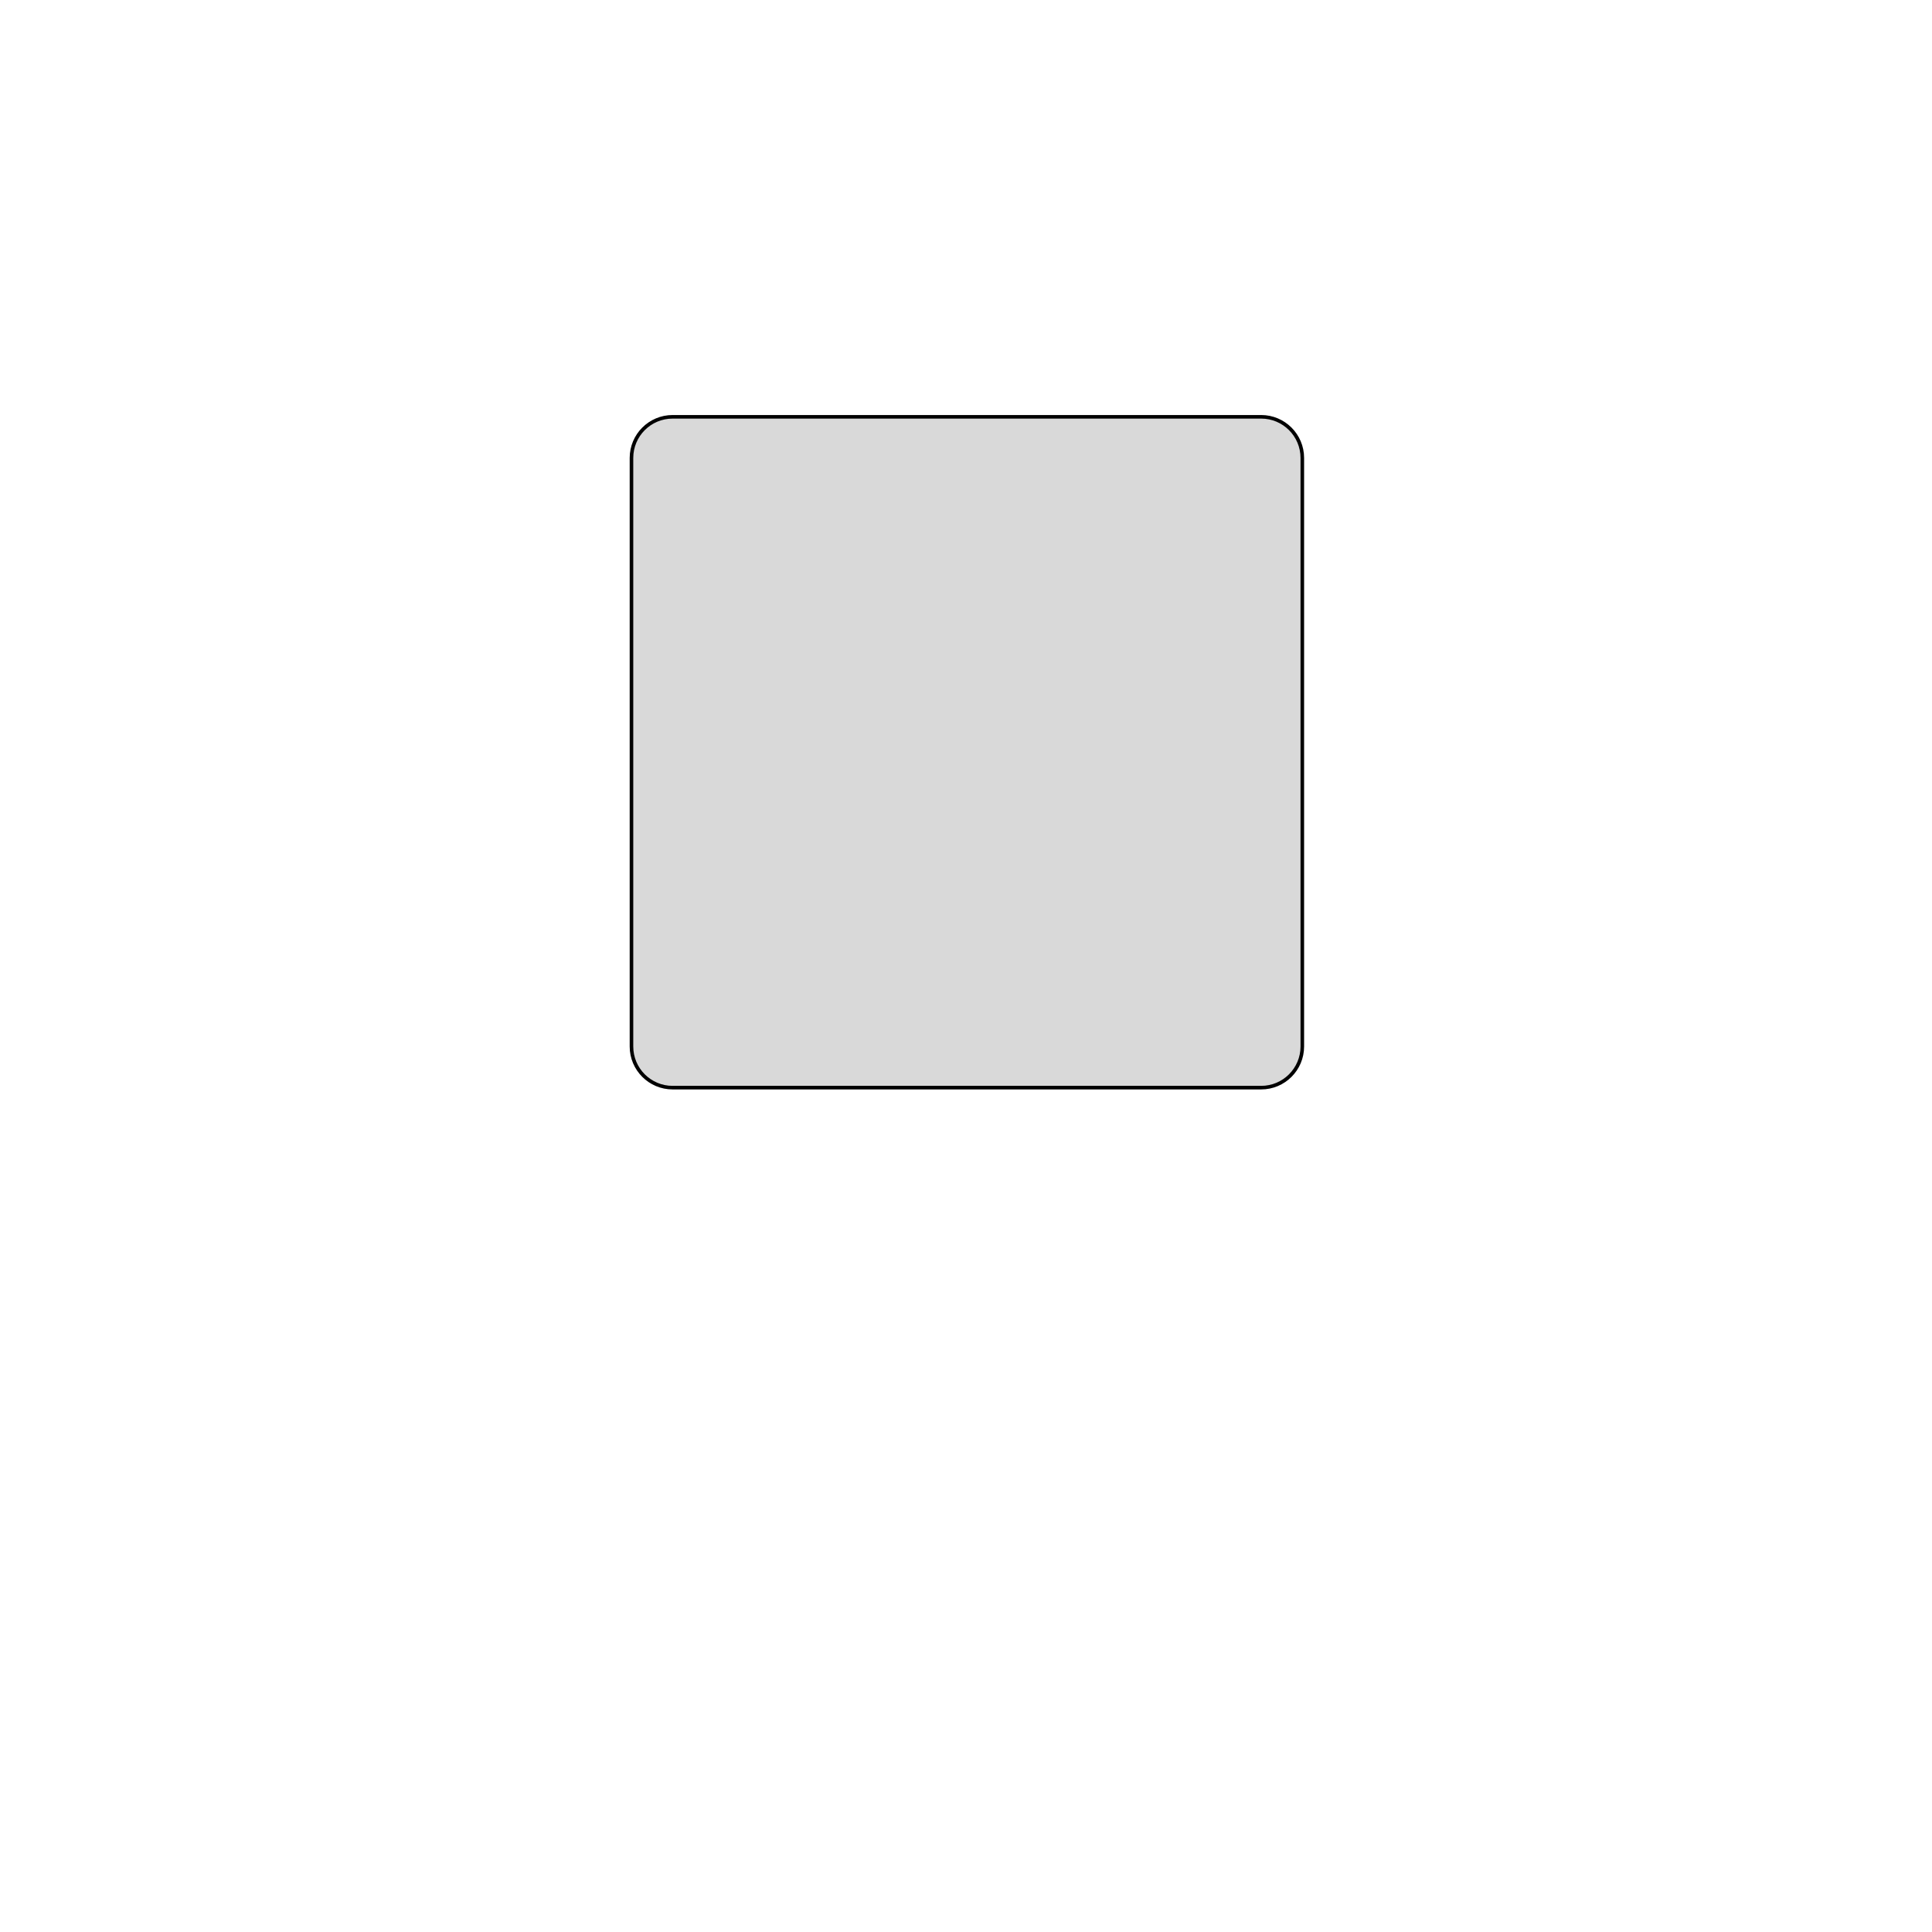
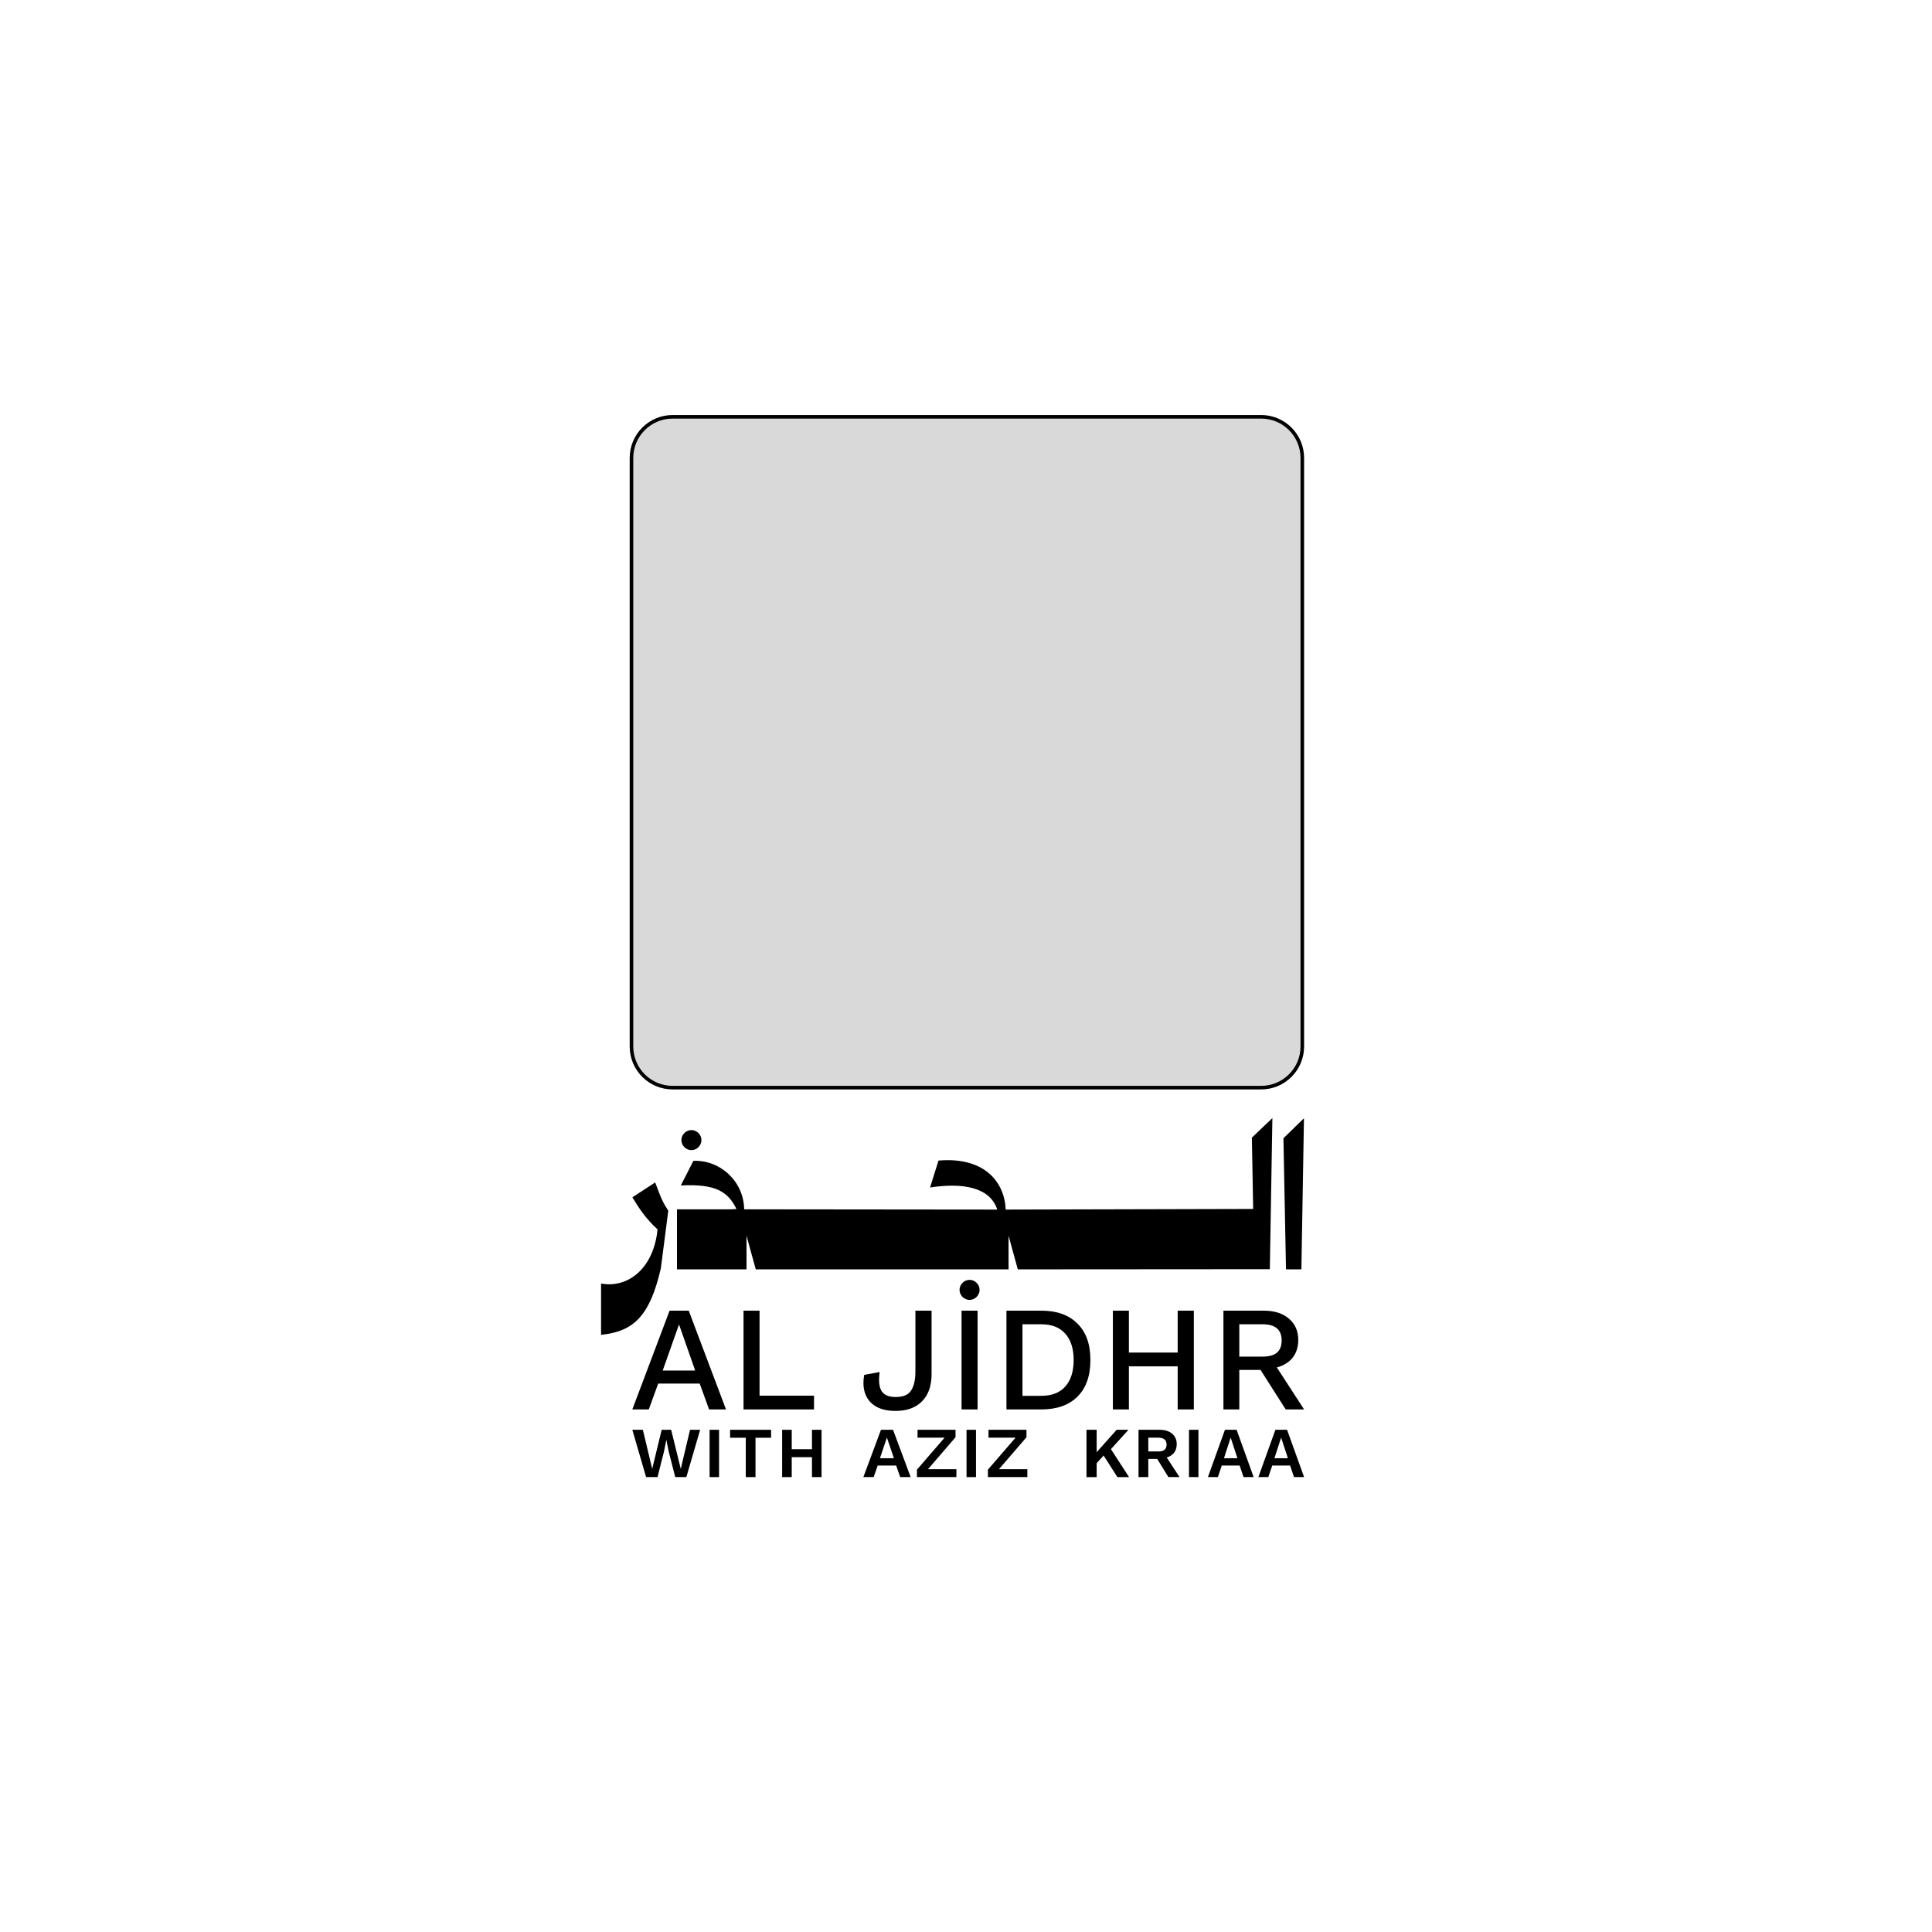
<svg xmlns="http://www.w3.org/2000/svg" width="1080" height="1080" viewBox="0 0 1080 1080" fill="none">
  <g id="square_shape_image">
    <rect width="1080" height="1080" fill="white" />
-     <rect id="image-region" x="353" y="233" width="375" height="375" rx="23" fill="#D9D9D9" stroke="black" stroke-width="2" />
-     <g id="Group 72">
- </g>
+     <g id="Frame 2147203044">
+       <rect id="image-region" x="353" y="233" width="375" height="375" rx="23" fill="#D9D9D9" stroke="black" stroke-width="2" />
+       <g id="Group 2147202763">
+         <path id="Vector" d="M613.041 811.787L624.222 799.264H630.82L621.016 810.078L631.146 825.711H624.629L616.93 813.641L613.041 817.927V825.711H607.348V799.264H613.041V811.787ZM648.141 799.264C651.141 799.264 653.503 799.983 655.216 801.425C656.93 802.867 657.789 804.807 657.789 807.234C657.789 809.827 656.93 811.817 655.216 813.204C654.367 813.882 653.357 814.39 652.196 814.731L659.362 825.706H653.131L646.9 815.57H641.91V825.706H636.443V799.259H648.146L648.141 799.264ZM669.94 825.706H664.648V799.259H669.94V825.706ZM700.789 825.706H695.14L692.97 819.254H682.975L680.804 825.706H675.231L684.754 799.259H691.276L700.799 825.706H700.789ZM728.999 825.706H723.351L721.18 819.254H711.185L709.01 825.706H703.437L712.959 799.259H719.477L728.999 825.706ZM684.196 815.168H691.744L687.95 803.631L684.196 815.168ZM712.407 815.168H719.954L716.16 803.631L712.407 815.168ZM641.91 811.364H647.498C649.051 811.364 650.206 811.058 650.955 810.445C651.734 809.802 652.121 808.827 652.121 807.52C652.121 806.214 651.734 805.249 650.955 804.636C650.206 803.998 649.051 803.676 647.498 803.676H641.91V811.369V811.364Z" fill="black" />
+         <path id="Vector_2" d="M573.811 803.43L558.41 821.299H574.294V825.706H552.254V821.54L567.691 803.671H552.575V799.264H573.811V803.43Z" fill="black" />
+         <path id="Vector_3" d="M545.585 799.264V825.711H540.294V799.264H545.585Z" fill="black" />
+         <path id="Vector_4" d="M534.142 803.43L518.741 821.299H534.625V825.706H512.585V821.54L528.022 803.671H512.907V799.264H534.142V803.43Z" fill="black" />
+         <path id="Vector_5" d="M509.062 825.706H503.218L500.972 819.254H490.63L488.384 825.706H482.62L492.469 799.259H499.213L509.062 825.706ZM491.896 815.168H499.705L495.781 803.631L491.896 815.168Z" fill="black" />
+         <path id="Union" d="M442.582 810.124H453.894V799.264H459.255V825.711H453.894V814.57H442.582V825.711H437.22V799.264H442.582V810.124Z" fill="black" />
+         <path id="Vector_6" d="M431.049 799.264V803.711H422.331V825.711H416.889V803.711H408.13V799.264H431.049Z" fill="black" />
+         <path id="Vector_7" d="M401.959 799.264V825.711H396.668V799.264H401.959Z" fill="black" />
+         <path id="Vector_8" d="M361.175 825.706L353.472 799.259H359.366L364.582 821.098L369.878 799.259H375.175L380.552 821.098L385.728 799.259H391.381L383.677 825.706H377.461L373.773 811.279L372.532 805.028H372.451L371.21 811.279L367.562 825.706H361.185H361.175Z" fill="black" />
+         <path id="Vector_9" d="M706.412 732.667C712.322 732.667 717.01 734.144 720.468 737.099C723.98 740.054 725.739 744.044 725.739 749.064C725.739 754.084 723.98 758.265 720.468 761.109C718.593 762.621 716.357 763.722 713.759 764.415L729 787.882H718.709L704.649 765.797H692.774V787.882H683.905V732.667H706.407H706.412ZM692.774 758.35H705.739C709.362 758.35 712.041 757.626 713.769 756.174C715.553 754.667 716.448 752.38 716.448 749.315C716.448 746.25 715.553 744.044 713.769 742.536C712.041 741.029 709.362 740.28 705.739 740.28H692.774V758.35Z" fill="black" />
+         <path id="Vector_10" d="M631.056 756.094H658.327V732.672H667.362V787.887H658.327V763.797H631.056V787.887H622.106V732.672H631.056V756.094Z" fill="black" />
+         <path id="Vector_11" d="M582.106 732.667C590.75 732.667 597.473 735.064 602.267 739.863C607.116 744.602 609.543 751.405 609.543 760.275C609.543 769.144 607.116 775.973 602.267 780.772C597.468 785.511 590.75 787.882 582.106 787.882H562.614V732.667H582.106ZM582.106 780.269C587.961 780.269 592.423 778.541 595.493 775.084C598.619 771.571 600.177 766.631 600.177 760.275C600.177 753.918 598.614 749.008 595.493 745.551C592.428 742.039 587.966 740.28 582.106 740.28H571.564V780.269H582.106Z" fill="black" />
+         <path id="Vector_12" d="M546.469 732.667V787.882H537.52V732.667H546.469Z" fill="black" />
+         <path id="Vector_13" d="M520.75 732.667V768.305C520.75 774.717 518.967 779.737 515.399 783.365C511.886 786.933 506.977 788.716 500.675 788.716C496.158 788.716 492.474 787.877 489.63 786.209C486.786 784.536 484.806 782.194 483.691 779.184C482.575 776.119 482.379 772.576 483.108 768.561L491.726 766.973C491.057 771.772 491.419 775.31 492.811 777.596C494.203 779.827 496.826 780.943 500.675 780.943C504.856 780.943 507.731 779.742 509.293 777.345C510.911 774.893 511.72 771.32 511.72 766.636V732.672H520.755L520.75 732.667Z" fill="black" />
+         <path id="Vector_14" d="M424.587 780.184H455.039V787.882H415.638V732.667H424.587V780.184Z" fill="black" />
+         <path id="Vector_15" d="M405.843 787.882H396.391L391.119 773.41H367.944L362.673 787.882H353.472L374.301 732.667H385.009L405.838 787.882H405.843ZM370.456 766.134H388.612L379.577 740.37L370.456 766.134Z" fill="black" />
+         <path id="Vector_16" d="M541.997 715.441C538.967 715.441 536.389 718.024 536.389 721.049C536.389 724.074 538.972 726.657 541.997 726.657C545.022 726.657 547.605 724.074 547.605 721.049C547.605 718.024 545.022 715.441 541.997 715.441Z" fill="black" />
+         <path id="Vector_17" d="M717.447 636.301L718.884 709.582H727.487L728.924 625.111L717.447 636.301Z" fill="black" />
+         <path id="Vector_18" d="M700.527 675.828L700.502 675.813L562.207 676.16C561.489 660.386 550.021 646.613 524.635 648.758L519.901 663.819C537.68 661.095 553.318 663.381 557.473 676.16L416.003 676.014C415.717 660.241 402.526 648.331 387.606 648.909L380.586 662.683C400.385 661.678 406.968 666.271 411.707 675.874L408.229 676.019H378.431V709.577H417.305V690.783L422.475 709.577H563.79V690.783L568.956 709.577L709.843 709.481L711.275 625L699.808 635.945L700.527 675.818V675.828Z" fill="black" />
+         <path id="Vector_19" d="M386.502 642.935C389.533 642.935 392.11 640.352 392.11 637.327C392.11 634.302 389.528 631.719 386.502 631.719C383.477 631.719 380.895 634.302 380.895 637.327C380.895 640.352 383.477 642.935 386.502 642.935Z" fill="black" />
+         <path id="Vector_20" d="M353.507 669.306C357.09 675.321 361.11 681.341 367.557 687.225C365.557 708.587 351.347 720.361 336 717.491V746.174C354.357 744.305 363.251 735.567 369.417 709.029L373.572 676.758C370.849 672.603 369.839 670.738 366.251 660.985L353.502 669.306H353.507Z" fill="black" />
+       </g>
+     </g>
  </g>
-   <defs>
- </defs>
</svg>
